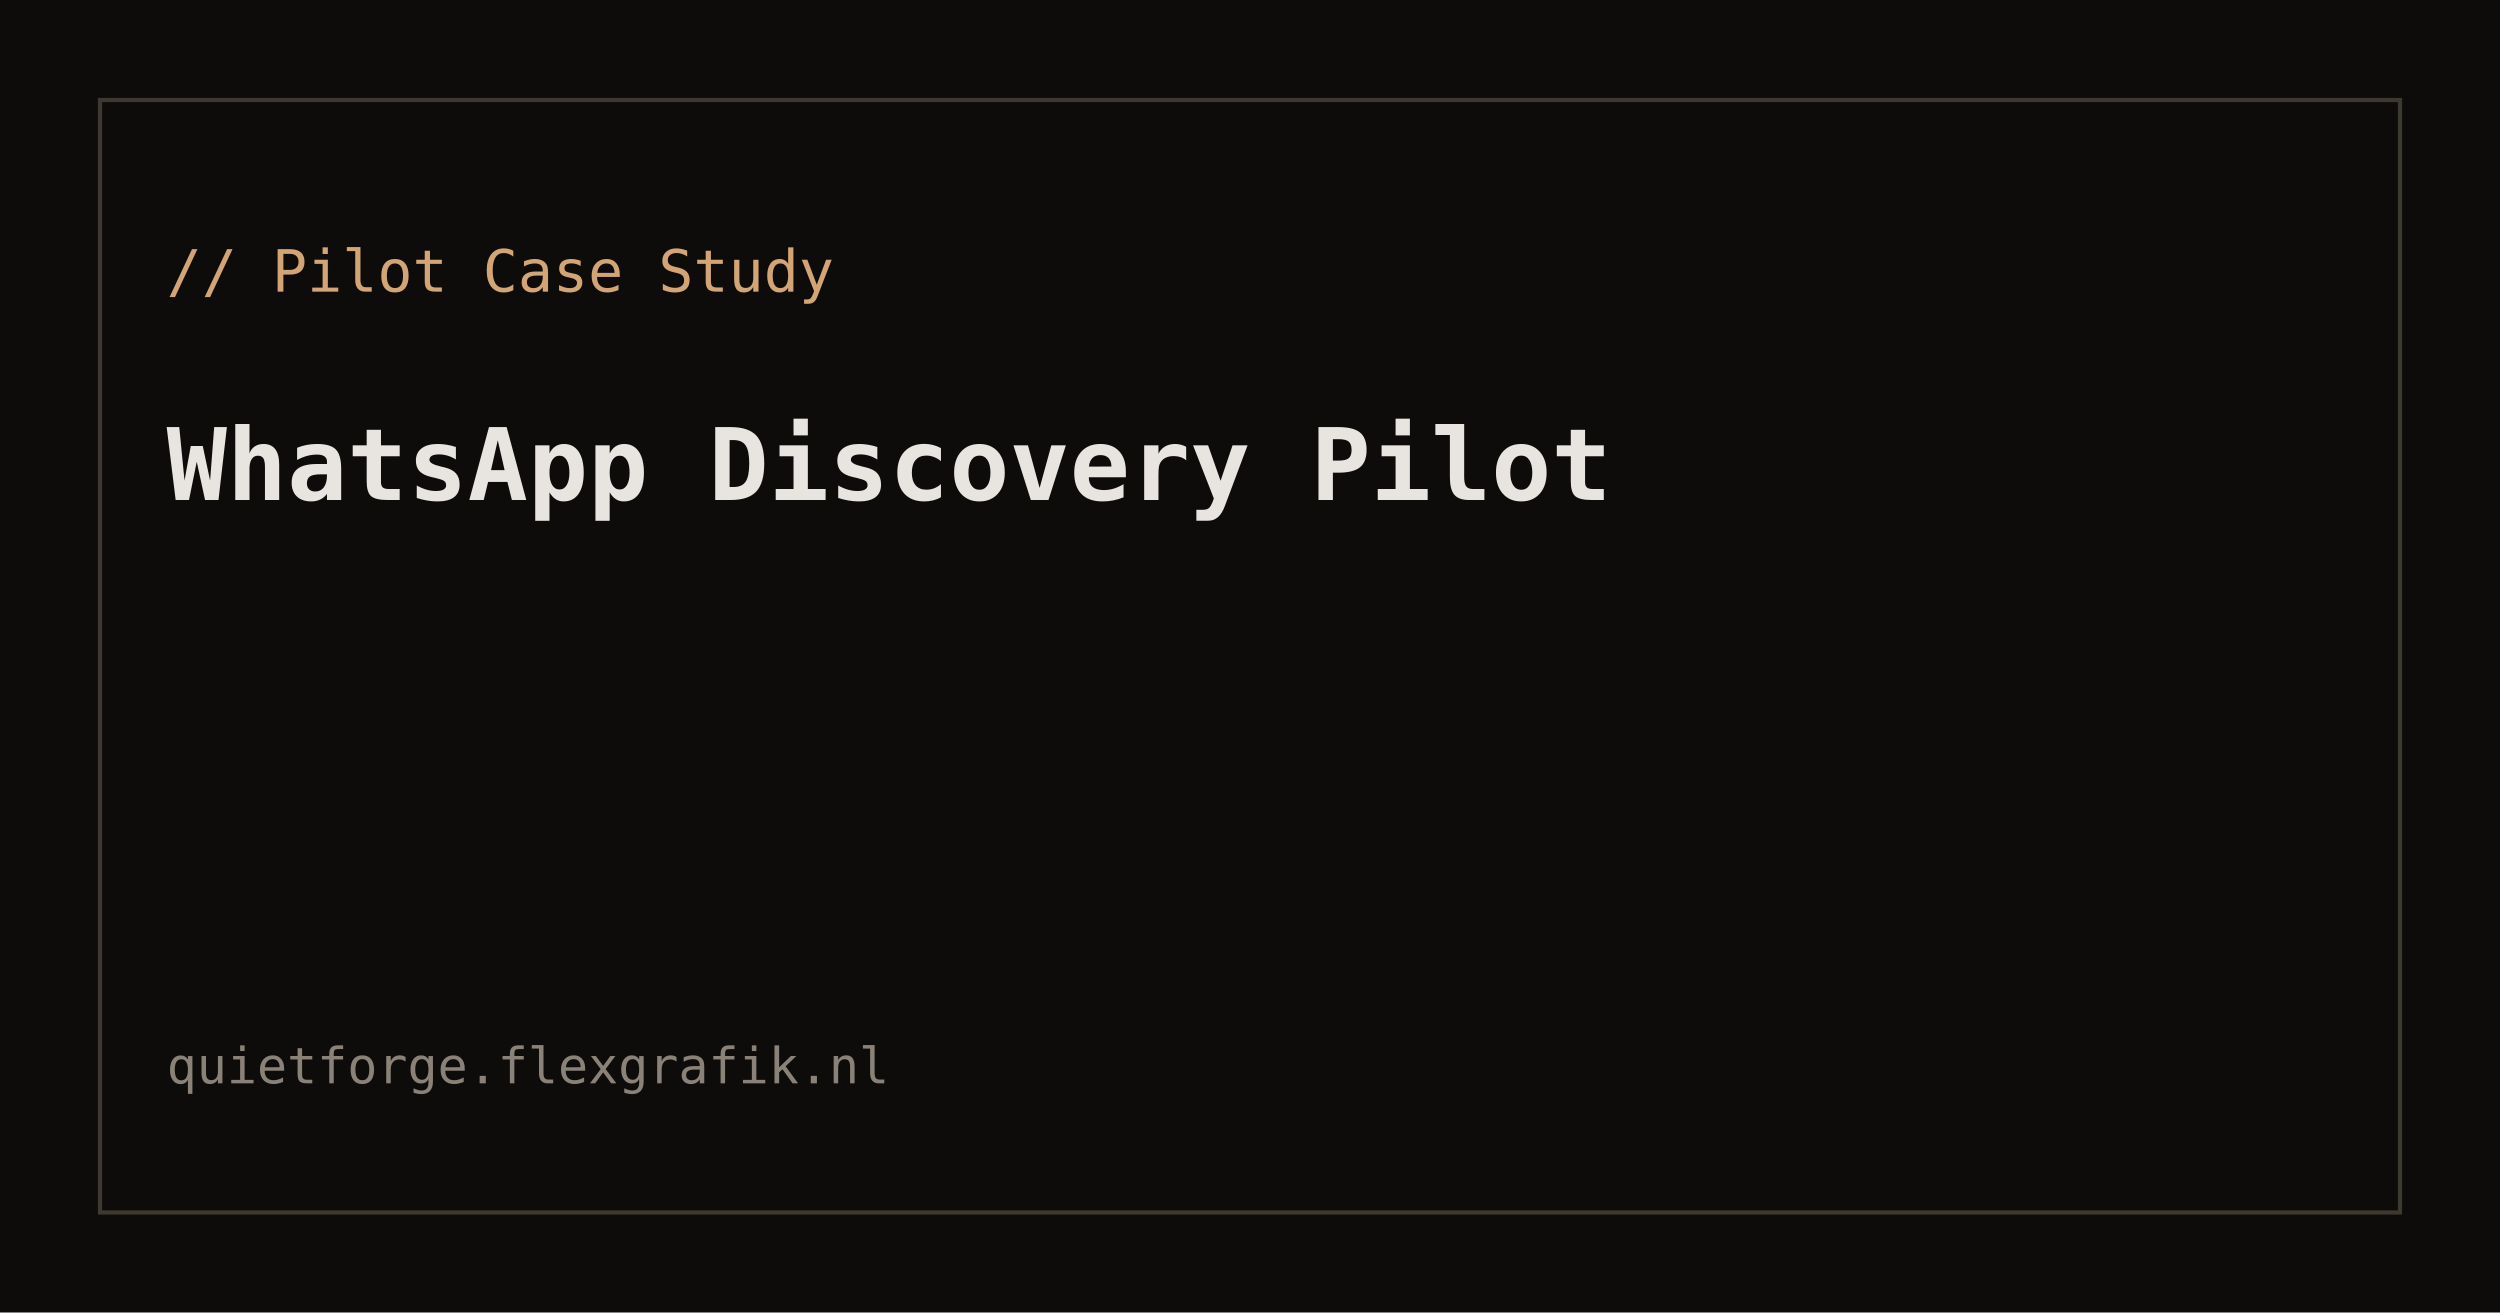
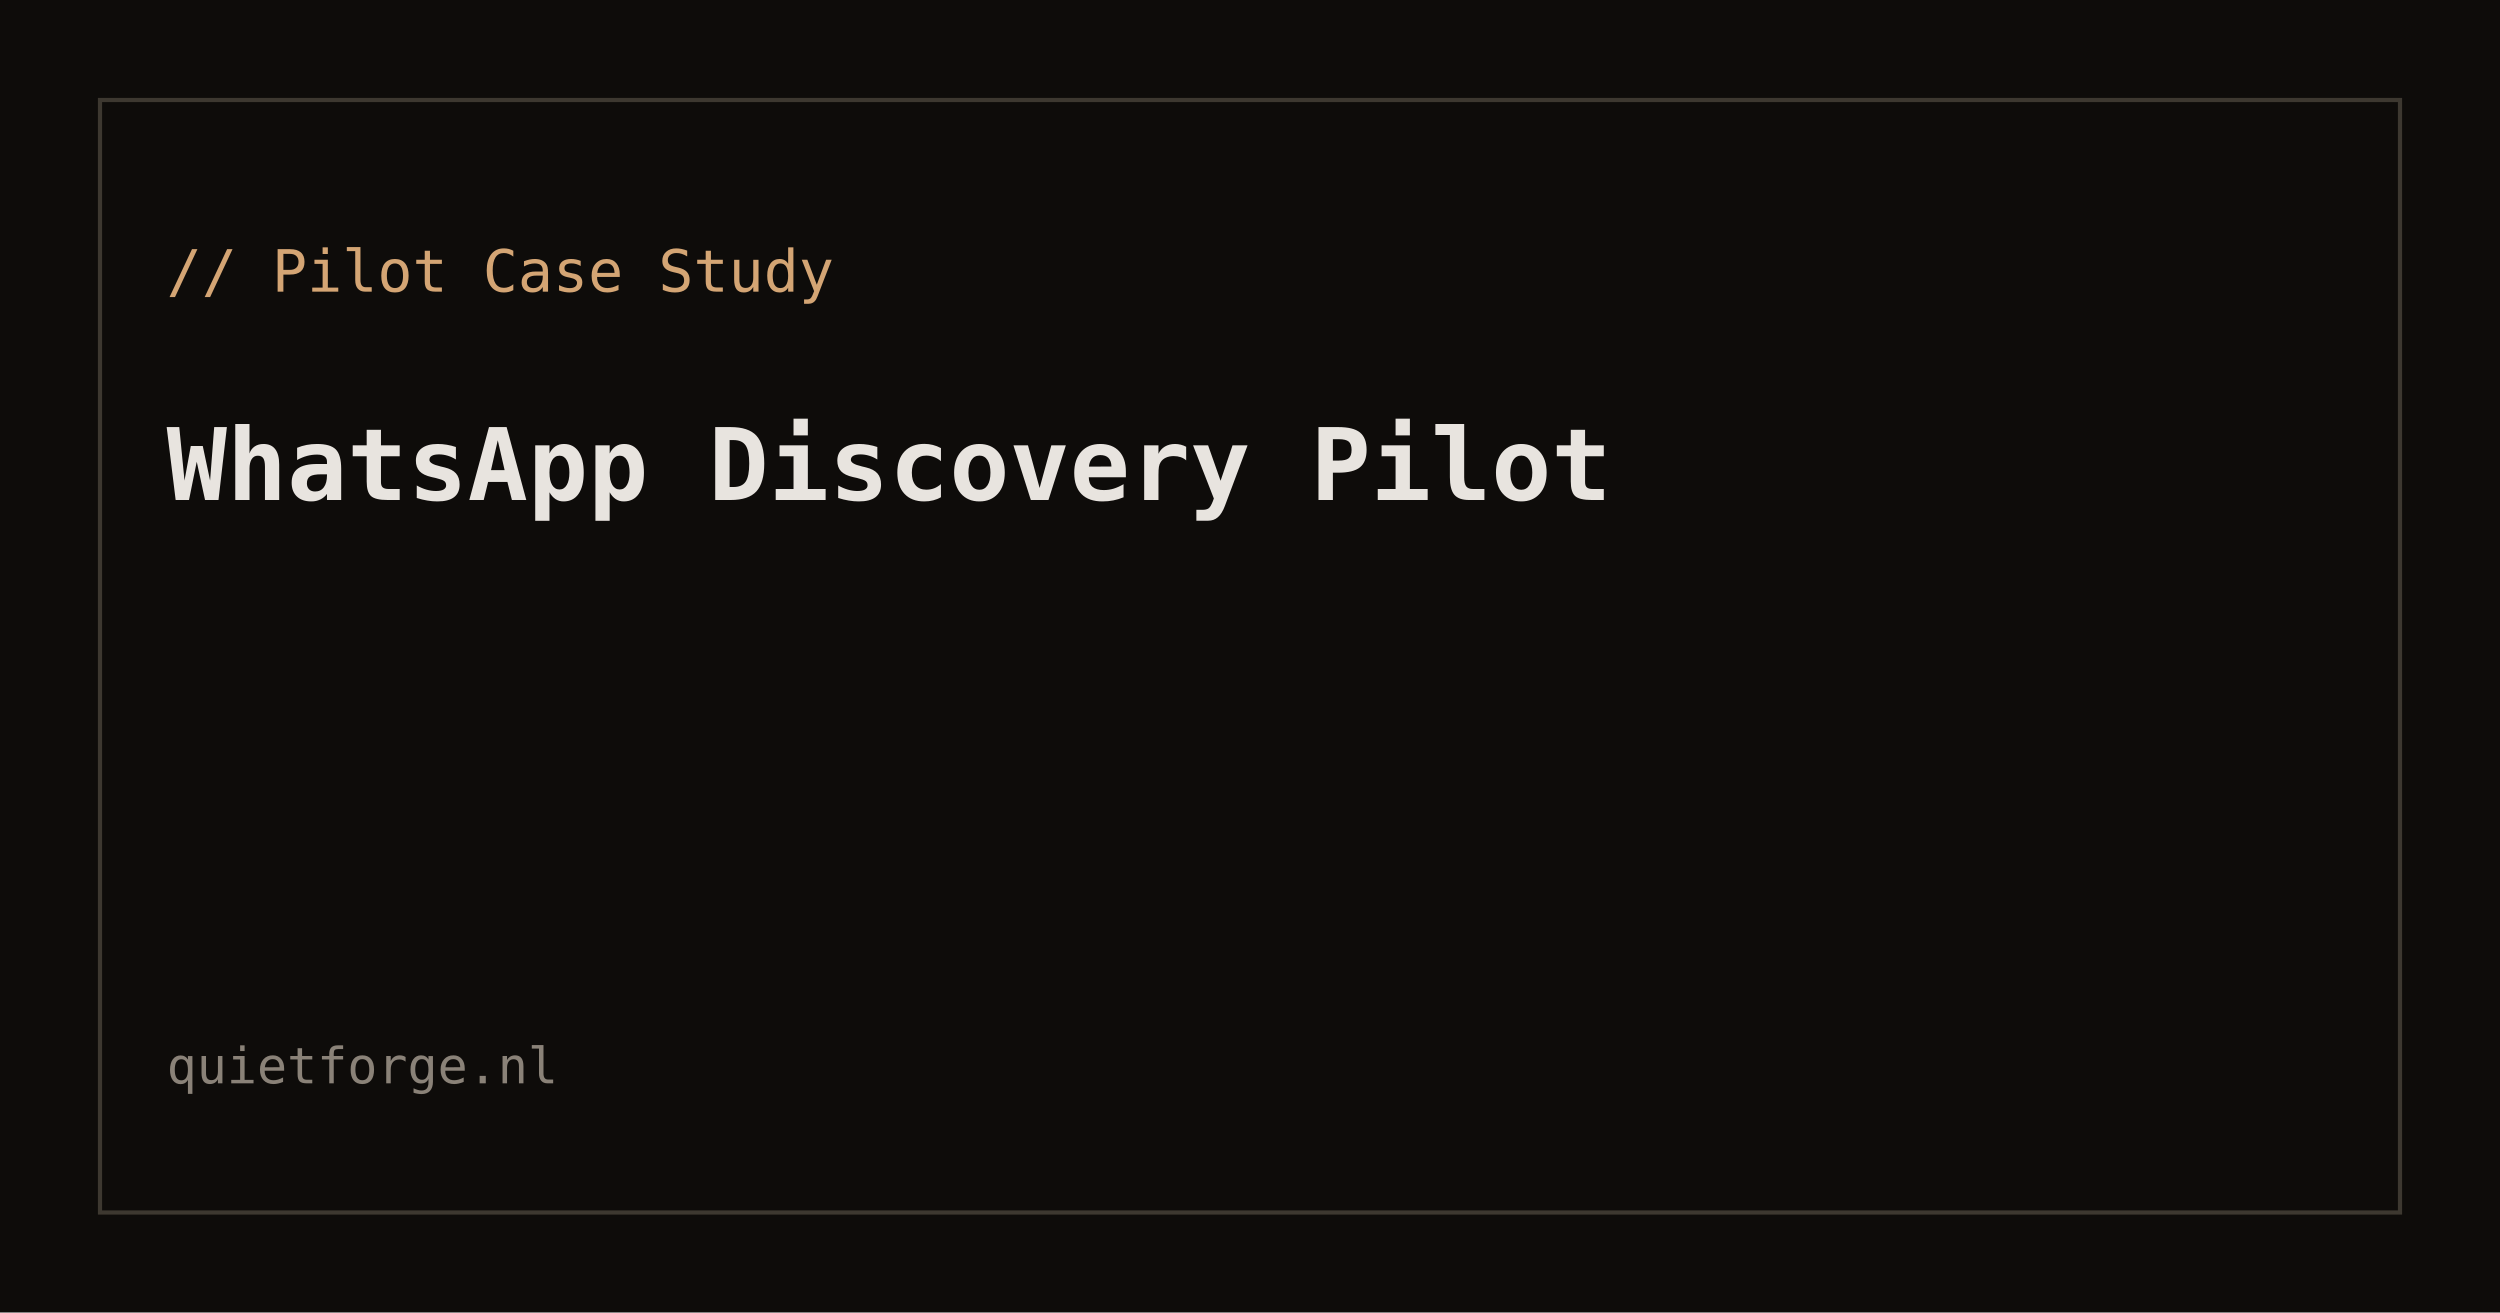
<svg xmlns="http://www.w3.org/2000/svg" width="1200" height="630" viewBox="0 0 1200 630">
  <rect width="1200" height="630" fill="#0e0c0a" />
  <rect x="48" y="48" width="1104" height="534" fill="none" stroke="#3d3830" stroke-width="2" />
  <text x="80" y="140" fill="#d4a574" font-family="monospace" font-size="28">// Pilot Case Study</text>
  <text x="80" y="240" fill="#e8e4df" font-family="monospace" font-size="48" font-weight="bold">WhatsApp Discovery Pilot</text>
-   <text x="80" y="520" fill="#8a8278" font-family="monospace" font-size="24">quietforge.flexgrafik.nl</text>
+   <text x="80" y="520" fill="#8a8278" font-family="monospace" font-size="24">quietforge.nl</text>
</svg>
